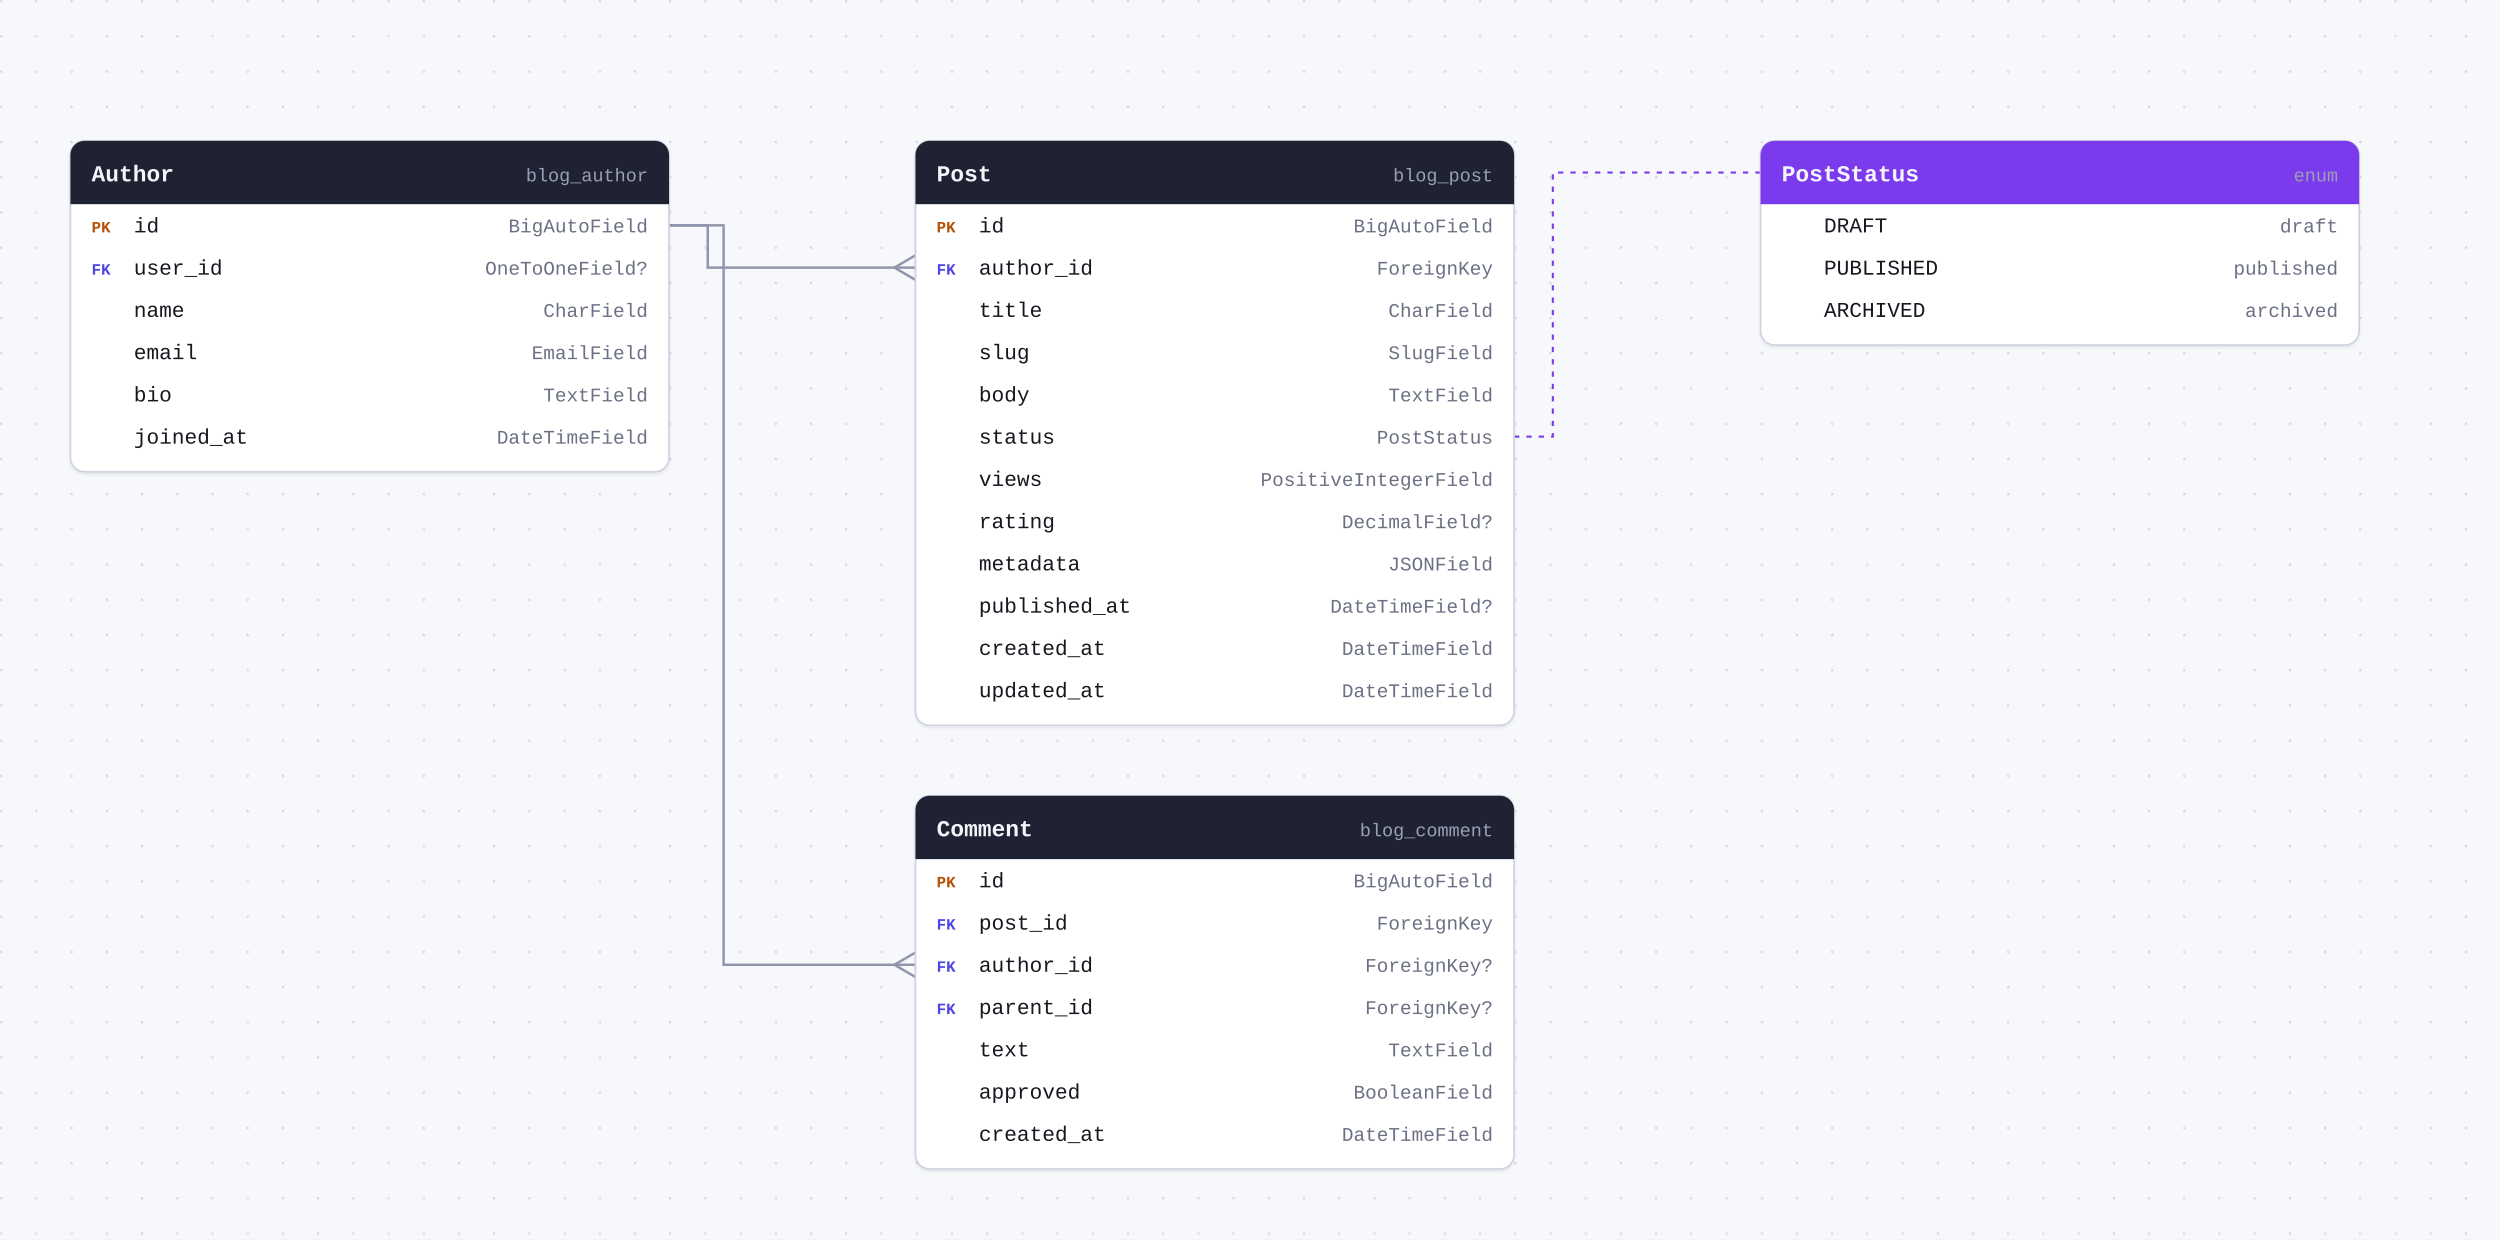
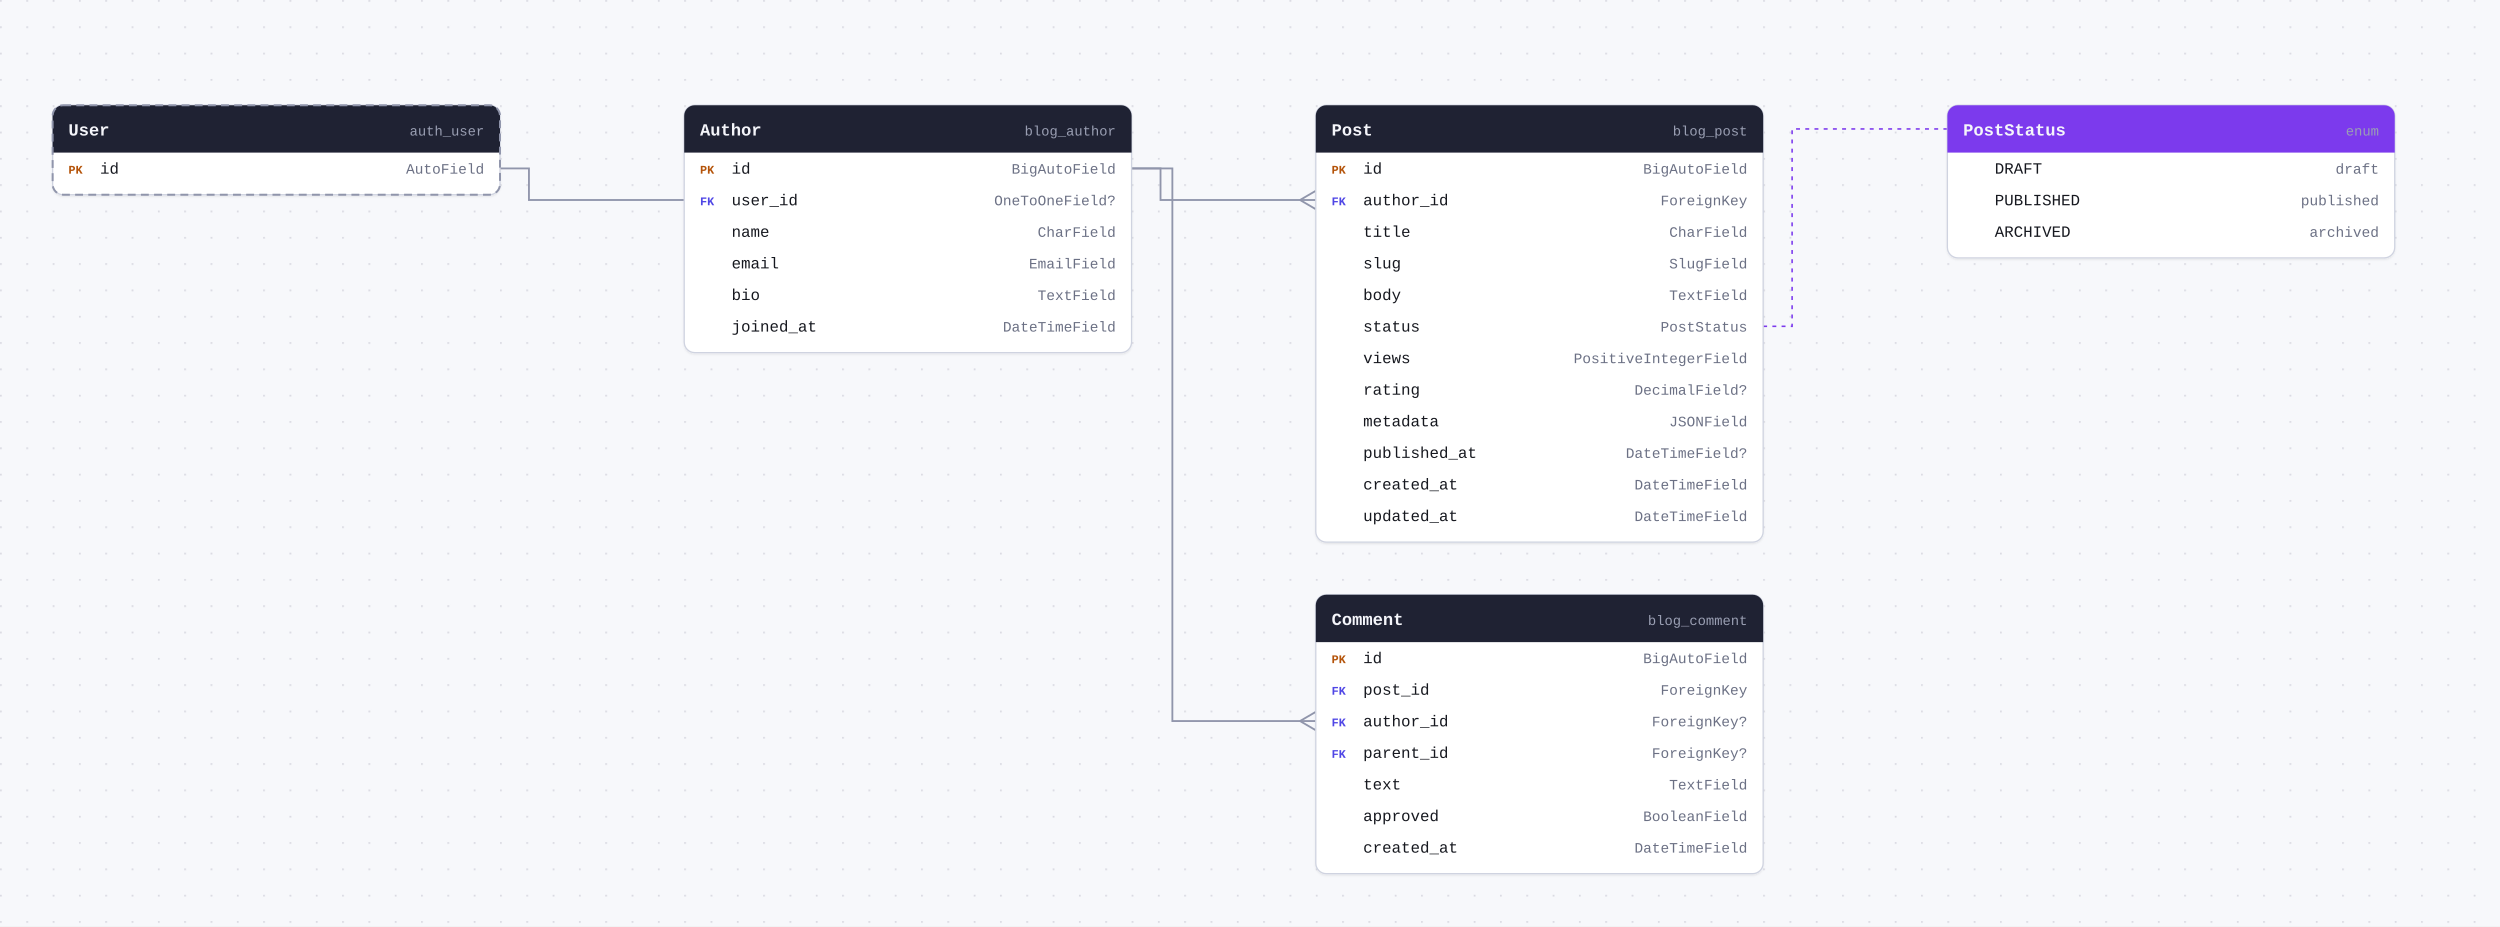
- <svg xmlns="http://www.w3.org/2000/svg" width="1420" height="704" viewBox="0 -40 1420 704">
+ <svg xmlns="http://www.w3.org/2000/svg" width="1900" height="704" viewBox="0 -40 1900 704">
  <defs>
    <pattern id="dots" width="20" height="20" patternUnits="userSpaceOnUse">
      <circle cx="0.7" cy="0.7" r="0.7" fill="#d4d4dc" />
    </pattern>
    <filter id="shadow" x="-5%" y="-5%" width="110%" height="115%">
      <feDropShadow dx="0" dy="1" stdDeviation="1" flood-color="#000000" flood-opacity="0.08" />
    </filter>
  </defs>
-   <rect y="-40" width="1420" height="704" fill="#f7f8fb" />
-   <rect y="-40" width="1420" height="704" fill="url(#dots)" />
+   <rect y="-40" width="1900" height="704" fill="#f7f8fb" />
+   <rect y="-40" width="1900" height="704" fill="url(#dots)" />
  <path class="relation-edge" d="M380 88 L402 88 L402 112 L520 112" fill="none" stroke="#9095ab" stroke-width="1.4" />
-   <path d="M508 112 L520 105 M508 112 L520 119" fill="none" stroke="#9095ab" stroke-width="1.4" />
-   <path class="relation-edge" d="M380 88 L411 88 L411 508 L520 508" fill="none" stroke="#9095ab" stroke-width="1.4" />
-   <path d="M508 508 L520 501 M508 508 L520 515" fill="none" stroke="#9095ab" stroke-width="1.4" />
-   <path class="enum-edge" d="M860 208 L882 208 L882 58 L1000 58" fill="none" stroke="#7c3aed" stroke-width="1.2" stroke-dasharray="3 4" />
+   <path class="relation-edge" d="M860 88 L882 88 L882 112 L1000 112" fill="none" stroke="#9095ab" stroke-width="1.4" />
+   <path d="M988 112 L1000 105 M988 112 L1000 119" fill="none" stroke="#9095ab" stroke-width="1.4" />
+   <path class="relation-edge" d="M860 88 L891 88 L891 508 L1000 508" fill="none" stroke="#9095ab" stroke-width="1.4" />
+   <path d="M988 508 L1000 501 M988 508 L1000 515" fill="none" stroke="#9095ab" stroke-width="1.4" />
+   <path class="enum-edge" d="M1340 208 L1362 208 L1362 58 L1480 58" fill="none" stroke="#7c3aed" stroke-width="1.2" stroke-dasharray="3 4" />
  <g class="model-node">
    <clipPath id="card-0">
-       <rect x="40" y="40" width="340" height="188" rx="8" />
+       <rect x="40" y="40" width="340" height="68" rx="8" />
    </clipPath>
-     <rect x="40" y="40" width="340" height="188" rx="8" fill="#ffffff" stroke="#cfd3e0" filter="url(#shadow)" />
+     <rect x="40" y="40" width="340" height="68" rx="8" fill="#ffffff" stroke="#cfd3e0" filter="url(#shadow)" />
    <rect x="40" y="40" width="340" height="36" fill="#1f2233" clip-path="url(#card-0)" />
-     <text x="52" y="63" font-family="ui-monospace, SF Mono, Menlo, Consolas, Liberation Mono, DejaVu Sans Mono, monospace" font-size="13" font-weight="700" text-anchor="start" fill="#f4f5fa">Author</text>
-     <text x="368" y="63" font-family="ui-monospace, SF Mono, Menlo, Consolas, Liberation Mono, DejaVu Sans Mono, monospace" font-size="10.5" font-weight="400" text-anchor="end" fill="#9a9fb3">blog_author</text>
+     <text x="52" y="63" font-family="ui-monospace, SF Mono, Menlo, Consolas, Liberation Mono, DejaVu Sans Mono, monospace" font-size="13" font-weight="700" text-anchor="start" fill="#f4f5fa">User</text>
+     <text x="368" y="63" font-family="ui-monospace, SF Mono, Menlo, Consolas, Liberation Mono, DejaVu Sans Mono, monospace" font-size="10.5" font-weight="400" text-anchor="end" fill="#9a9fb3">auth_user</text>
    <text x="52" y="92" font-family="ui-monospace, SF Mono, Menlo, Consolas, Liberation Mono, DejaVu Sans Mono, monospace" font-size="9" font-weight="700" text-anchor="start" fill="#b45309">PK</text>
    <text x="76" y="92" font-family="ui-monospace, SF Mono, Menlo, Consolas, Liberation Mono, DejaVu Sans Mono, monospace" font-size="12" font-weight="400" text-anchor="start" fill="#16181f">id</text>
-     <text x="368" y="92" font-family="ui-monospace, SF Mono, Menlo, Consolas, Liberation Mono, DejaVu Sans Mono, monospace" font-size="11" font-weight="400" text-anchor="end" fill="#6b7084">BigAutoField</text>
-     <text x="52" y="116" font-family="ui-monospace, SF Mono, Menlo, Consolas, Liberation Mono, DejaVu Sans Mono, monospace" font-size="9" font-weight="700" text-anchor="start" fill="#4f46e5">FK</text>
-     <text x="76" y="116" font-family="ui-monospace, SF Mono, Menlo, Consolas, Liberation Mono, DejaVu Sans Mono, monospace" font-size="12" font-weight="400" text-anchor="start" fill="#16181f">user_id</text>
-     <text x="368" y="116" font-family="ui-monospace, SF Mono, Menlo, Consolas, Liberation Mono, DejaVu Sans Mono, monospace" font-size="11" font-weight="400" text-anchor="end" fill="#6b7084">OneToOneField?</text>
-     <text x="76" y="140" font-family="ui-monospace, SF Mono, Menlo, Consolas, Liberation Mono, DejaVu Sans Mono, monospace" font-size="12" font-weight="400" text-anchor="start" fill="#16181f">name</text>
-     <text x="368" y="140" font-family="ui-monospace, SF Mono, Menlo, Consolas, Liberation Mono, DejaVu Sans Mono, monospace" font-size="11" font-weight="400" text-anchor="end" fill="#6b7084">CharField</text>
-     <text x="76" y="164" font-family="ui-monospace, SF Mono, Menlo, Consolas, Liberation Mono, DejaVu Sans Mono, monospace" font-size="12" font-weight="400" text-anchor="start" fill="#16181f">email</text>
-     <text x="368" y="164" font-family="ui-monospace, SF Mono, Menlo, Consolas, Liberation Mono, DejaVu Sans Mono, monospace" font-size="11" font-weight="400" text-anchor="end" fill="#6b7084">EmailField</text>
-     <text x="76" y="188" font-family="ui-monospace, SF Mono, Menlo, Consolas, Liberation Mono, DejaVu Sans Mono, monospace" font-size="12" font-weight="400" text-anchor="start" fill="#16181f">bio</text>
-     <text x="368" y="188" font-family="ui-monospace, SF Mono, Menlo, Consolas, Liberation Mono, DejaVu Sans Mono, monospace" font-size="11" font-weight="400" text-anchor="end" fill="#6b7084">TextField</text>
-     <text x="76" y="212" font-family="ui-monospace, SF Mono, Menlo, Consolas, Liberation Mono, DejaVu Sans Mono, monospace" font-size="12" font-weight="400" text-anchor="start" fill="#16181f">joined_at</text>
-     <text x="368" y="212" font-family="ui-monospace, SF Mono, Menlo, Consolas, Liberation Mono, DejaVu Sans Mono, monospace" font-size="11" font-weight="400" text-anchor="end" fill="#6b7084">DateTimeField</text>
+     <text x="368" y="92" font-family="ui-monospace, SF Mono, Menlo, Consolas, Liberation Mono, DejaVu Sans Mono, monospace" font-size="11" font-weight="400" text-anchor="end" fill="#6b7084">AutoField</text>
+     <rect class="external" x="40" y="40" width="340" height="68" rx="8" fill="none" stroke="#9095ab" stroke-width="1.5" stroke-dasharray="6 4" />
  </g>
  <g class="model-node">
    <clipPath id="card-1">
-       <rect x="520" y="40" width="340" height="332" rx="8" />
+       <rect x="520" y="40" width="340" height="188" rx="8" />
    </clipPath>
-     <rect x="520" y="40" width="340" height="332" rx="8" fill="#ffffff" stroke="#cfd3e0" filter="url(#shadow)" />
+     <rect x="520" y="40" width="340" height="188" rx="8" fill="#ffffff" stroke="#cfd3e0" filter="url(#shadow)" />
    <rect x="520" y="40" width="340" height="36" fill="#1f2233" clip-path="url(#card-1)" />
-     <text x="532" y="63" font-family="ui-monospace, SF Mono, Menlo, Consolas, Liberation Mono, DejaVu Sans Mono, monospace" font-size="13" font-weight="700" text-anchor="start" fill="#f4f5fa">Post</text>
-     <text x="848" y="63" font-family="ui-monospace, SF Mono, Menlo, Consolas, Liberation Mono, DejaVu Sans Mono, monospace" font-size="10.5" font-weight="400" text-anchor="end" fill="#9a9fb3">blog_post</text>
+     <text x="532" y="63" font-family="ui-monospace, SF Mono, Menlo, Consolas, Liberation Mono, DejaVu Sans Mono, monospace" font-size="13" font-weight="700" text-anchor="start" fill="#f4f5fa">Author</text>
+     <text x="848" y="63" font-family="ui-monospace, SF Mono, Menlo, Consolas, Liberation Mono, DejaVu Sans Mono, monospace" font-size="10.5" font-weight="400" text-anchor="end" fill="#9a9fb3">blog_author</text>
    <text x="532" y="92" font-family="ui-monospace, SF Mono, Menlo, Consolas, Liberation Mono, DejaVu Sans Mono, monospace" font-size="9" font-weight="700" text-anchor="start" fill="#b45309">PK</text>
    <text x="556" y="92" font-family="ui-monospace, SF Mono, Menlo, Consolas, Liberation Mono, DejaVu Sans Mono, monospace" font-size="12" font-weight="400" text-anchor="start" fill="#16181f">id</text>
    <text x="848" y="92" font-family="ui-monospace, SF Mono, Menlo, Consolas, Liberation Mono, DejaVu Sans Mono, monospace" font-size="11" font-weight="400" text-anchor="end" fill="#6b7084">BigAutoField</text>
    <text x="532" y="116" font-family="ui-monospace, SF Mono, Menlo, Consolas, Liberation Mono, DejaVu Sans Mono, monospace" font-size="9" font-weight="700" text-anchor="start" fill="#4f46e5">FK</text>
-     <text x="556" y="116" font-family="ui-monospace, SF Mono, Menlo, Consolas, Liberation Mono, DejaVu Sans Mono, monospace" font-size="12" font-weight="400" text-anchor="start" fill="#16181f">author_id</text>
-     <text x="848" y="116" font-family="ui-monospace, SF Mono, Menlo, Consolas, Liberation Mono, DejaVu Sans Mono, monospace" font-size="11" font-weight="400" text-anchor="end" fill="#6b7084">ForeignKey</text>
-     <text x="556" y="140" font-family="ui-monospace, SF Mono, Menlo, Consolas, Liberation Mono, DejaVu Sans Mono, monospace" font-size="12" font-weight="400" text-anchor="start" fill="#16181f">title</text>
+     <text x="556" y="116" font-family="ui-monospace, SF Mono, Menlo, Consolas, Liberation Mono, DejaVu Sans Mono, monospace" font-size="12" font-weight="400" text-anchor="start" fill="#16181f">user_id</text>
+     <text x="848" y="116" font-family="ui-monospace, SF Mono, Menlo, Consolas, Liberation Mono, DejaVu Sans Mono, monospace" font-size="11" font-weight="400" text-anchor="end" fill="#6b7084">OneToOneField?</text>
+     <text x="556" y="140" font-family="ui-monospace, SF Mono, Menlo, Consolas, Liberation Mono, DejaVu Sans Mono, monospace" font-size="12" font-weight="400" text-anchor="start" fill="#16181f">name</text>
    <text x="848" y="140" font-family="ui-monospace, SF Mono, Menlo, Consolas, Liberation Mono, DejaVu Sans Mono, monospace" font-size="11" font-weight="400" text-anchor="end" fill="#6b7084">CharField</text>
-     <text x="556" y="164" font-family="ui-monospace, SF Mono, Menlo, Consolas, Liberation Mono, DejaVu Sans Mono, monospace" font-size="12" font-weight="400" text-anchor="start" fill="#16181f">slug</text>
-     <text x="848" y="164" font-family="ui-monospace, SF Mono, Menlo, Consolas, Liberation Mono, DejaVu Sans Mono, monospace" font-size="11" font-weight="400" text-anchor="end" fill="#6b7084">SlugField</text>
-     <text x="556" y="188" font-family="ui-monospace, SF Mono, Menlo, Consolas, Liberation Mono, DejaVu Sans Mono, monospace" font-size="12" font-weight="400" text-anchor="start" fill="#16181f">body</text>
+     <text x="556" y="164" font-family="ui-monospace, SF Mono, Menlo, Consolas, Liberation Mono, DejaVu Sans Mono, monospace" font-size="12" font-weight="400" text-anchor="start" fill="#16181f">email</text>
+     <text x="848" y="164" font-family="ui-monospace, SF Mono, Menlo, Consolas, Liberation Mono, DejaVu Sans Mono, monospace" font-size="11" font-weight="400" text-anchor="end" fill="#6b7084">EmailField</text>
+     <text x="556" y="188" font-family="ui-monospace, SF Mono, Menlo, Consolas, Liberation Mono, DejaVu Sans Mono, monospace" font-size="12" font-weight="400" text-anchor="start" fill="#16181f">bio</text>
    <text x="848" y="188" font-family="ui-monospace, SF Mono, Menlo, Consolas, Liberation Mono, DejaVu Sans Mono, monospace" font-size="11" font-weight="400" text-anchor="end" fill="#6b7084">TextField</text>
-     <text x="556" y="212" font-family="ui-monospace, SF Mono, Menlo, Consolas, Liberation Mono, DejaVu Sans Mono, monospace" font-size="12" font-weight="400" text-anchor="start" fill="#16181f">status</text>
-     <text x="848" y="212" font-family="ui-monospace, SF Mono, Menlo, Consolas, Liberation Mono, DejaVu Sans Mono, monospace" font-size="11" font-weight="400" text-anchor="end" fill="#6b7084">PostStatus</text>
-     <text x="556" y="236" font-family="ui-monospace, SF Mono, Menlo, Consolas, Liberation Mono, DejaVu Sans Mono, monospace" font-size="12" font-weight="400" text-anchor="start" fill="#16181f">views</text>
-     <text x="848" y="236" font-family="ui-monospace, SF Mono, Menlo, Consolas, Liberation Mono, DejaVu Sans Mono, monospace" font-size="11" font-weight="400" text-anchor="end" fill="#6b7084">PositiveIntegerField</text>
-     <text x="556" y="260" font-family="ui-monospace, SF Mono, Menlo, Consolas, Liberation Mono, DejaVu Sans Mono, monospace" font-size="12" font-weight="400" text-anchor="start" fill="#16181f">rating</text>
-     <text x="848" y="260" font-family="ui-monospace, SF Mono, Menlo, Consolas, Liberation Mono, DejaVu Sans Mono, monospace" font-size="11" font-weight="400" text-anchor="end" fill="#6b7084">DecimalField?</text>
-     <text x="556" y="284" font-family="ui-monospace, SF Mono, Menlo, Consolas, Liberation Mono, DejaVu Sans Mono, monospace" font-size="12" font-weight="400" text-anchor="start" fill="#16181f">metadata</text>
-     <text x="848" y="284" font-family="ui-monospace, SF Mono, Menlo, Consolas, Liberation Mono, DejaVu Sans Mono, monospace" font-size="11" font-weight="400" text-anchor="end" fill="#6b7084">JSONField</text>
-     <text x="556" y="308" font-family="ui-monospace, SF Mono, Menlo, Consolas, Liberation Mono, DejaVu Sans Mono, monospace" font-size="12" font-weight="400" text-anchor="start" fill="#16181f">published_at</text>
-     <text x="848" y="308" font-family="ui-monospace, SF Mono, Menlo, Consolas, Liberation Mono, DejaVu Sans Mono, monospace" font-size="11" font-weight="400" text-anchor="end" fill="#6b7084">DateTimeField?</text>
-     <text x="556" y="332" font-family="ui-monospace, SF Mono, Menlo, Consolas, Liberation Mono, DejaVu Sans Mono, monospace" font-size="12" font-weight="400" text-anchor="start" fill="#16181f">created_at</text>
-     <text x="848" y="332" font-family="ui-monospace, SF Mono, Menlo, Consolas, Liberation Mono, DejaVu Sans Mono, monospace" font-size="11" font-weight="400" text-anchor="end" fill="#6b7084">DateTimeField</text>
-     <text x="556" y="356" font-family="ui-monospace, SF Mono, Menlo, Consolas, Liberation Mono, DejaVu Sans Mono, monospace" font-size="12" font-weight="400" text-anchor="start" fill="#16181f">updated_at</text>
-     <text x="848" y="356" font-family="ui-monospace, SF Mono, Menlo, Consolas, Liberation Mono, DejaVu Sans Mono, monospace" font-size="11" font-weight="400" text-anchor="end" fill="#6b7084">DateTimeField</text>
+     <text x="556" y="212" font-family="ui-monospace, SF Mono, Menlo, Consolas, Liberation Mono, DejaVu Sans Mono, monospace" font-size="12" font-weight="400" text-anchor="start" fill="#16181f">joined_at</text>
+     <text x="848" y="212" font-family="ui-monospace, SF Mono, Menlo, Consolas, Liberation Mono, DejaVu Sans Mono, monospace" font-size="11" font-weight="400" text-anchor="end" fill="#6b7084">DateTimeField</text>
  </g>
  <g class="model-node">
    <clipPath id="card-2">
-       <rect x="520" y="412" width="340" height="212" rx="8" />
+       <rect x="1000" y="40" width="340" height="332" rx="8" />
    </clipPath>
-     <rect x="520" y="412" width="340" height="212" rx="8" fill="#ffffff" stroke="#cfd3e0" filter="url(#shadow)" />
-     <rect x="520" y="412" width="340" height="36" fill="#1f2233" clip-path="url(#card-2)" />
-     <text x="532" y="435" font-family="ui-monospace, SF Mono, Menlo, Consolas, Liberation Mono, DejaVu Sans Mono, monospace" font-size="13" font-weight="700" text-anchor="start" fill="#f4f5fa">Comment</text>
-     <text x="848" y="435" font-family="ui-monospace, SF Mono, Menlo, Consolas, Liberation Mono, DejaVu Sans Mono, monospace" font-size="10.5" font-weight="400" text-anchor="end" fill="#9a9fb3">blog_comment</text>
-     <text x="532" y="464" font-family="ui-monospace, SF Mono, Menlo, Consolas, Liberation Mono, DejaVu Sans Mono, monospace" font-size="9" font-weight="700" text-anchor="start" fill="#b45309">PK</text>
-     <text x="556" y="464" font-family="ui-monospace, SF Mono, Menlo, Consolas, Liberation Mono, DejaVu Sans Mono, monospace" font-size="12" font-weight="400" text-anchor="start" fill="#16181f">id</text>
-     <text x="848" y="464" font-family="ui-monospace, SF Mono, Menlo, Consolas, Liberation Mono, DejaVu Sans Mono, monospace" font-size="11" font-weight="400" text-anchor="end" fill="#6b7084">BigAutoField</text>
-     <text x="532" y="488" font-family="ui-monospace, SF Mono, Menlo, Consolas, Liberation Mono, DejaVu Sans Mono, monospace" font-size="9" font-weight="700" text-anchor="start" fill="#4f46e5">FK</text>
-     <text x="556" y="488" font-family="ui-monospace, SF Mono, Menlo, Consolas, Liberation Mono, DejaVu Sans Mono, monospace" font-size="12" font-weight="400" text-anchor="start" fill="#16181f">post_id</text>
-     <text x="848" y="488" font-family="ui-monospace, SF Mono, Menlo, Consolas, Liberation Mono, DejaVu Sans Mono, monospace" font-size="11" font-weight="400" text-anchor="end" fill="#6b7084">ForeignKey</text>
-     <text x="532" y="512" font-family="ui-monospace, SF Mono, Menlo, Consolas, Liberation Mono, DejaVu Sans Mono, monospace" font-size="9" font-weight="700" text-anchor="start" fill="#4f46e5">FK</text>
-     <text x="556" y="512" font-family="ui-monospace, SF Mono, Menlo, Consolas, Liberation Mono, DejaVu Sans Mono, monospace" font-size="12" font-weight="400" text-anchor="start" fill="#16181f">author_id</text>
-     <text x="848" y="512" font-family="ui-monospace, SF Mono, Menlo, Consolas, Liberation Mono, DejaVu Sans Mono, monospace" font-size="11" font-weight="400" text-anchor="end" fill="#6b7084">ForeignKey?</text>
-     <text x="532" y="536" font-family="ui-monospace, SF Mono, Menlo, Consolas, Liberation Mono, DejaVu Sans Mono, monospace" font-size="9" font-weight="700" text-anchor="start" fill="#4f46e5">FK</text>
-     <text x="556" y="536" font-family="ui-monospace, SF Mono, Menlo, Consolas, Liberation Mono, DejaVu Sans Mono, monospace" font-size="12" font-weight="400" text-anchor="start" fill="#16181f">parent_id</text>
-     <text x="848" y="536" font-family="ui-monospace, SF Mono, Menlo, Consolas, Liberation Mono, DejaVu Sans Mono, monospace" font-size="11" font-weight="400" text-anchor="end" fill="#6b7084">ForeignKey?</text>
-     <text x="556" y="560" font-family="ui-monospace, SF Mono, Menlo, Consolas, Liberation Mono, DejaVu Sans Mono, monospace" font-size="12" font-weight="400" text-anchor="start" fill="#16181f">text</text>
-     <text x="848" y="560" font-family="ui-monospace, SF Mono, Menlo, Consolas, Liberation Mono, DejaVu Sans Mono, monospace" font-size="11" font-weight="400" text-anchor="end" fill="#6b7084">TextField</text>
-     <text x="556" y="584" font-family="ui-monospace, SF Mono, Menlo, Consolas, Liberation Mono, DejaVu Sans Mono, monospace" font-size="12" font-weight="400" text-anchor="start" fill="#16181f">approved</text>
-     <text x="848" y="584" font-family="ui-monospace, SF Mono, Menlo, Consolas, Liberation Mono, DejaVu Sans Mono, monospace" font-size="11" font-weight="400" text-anchor="end" fill="#6b7084">BooleanField</text>
-     <text x="556" y="608" font-family="ui-monospace, SF Mono, Menlo, Consolas, Liberation Mono, DejaVu Sans Mono, monospace" font-size="12" font-weight="400" text-anchor="start" fill="#16181f">created_at</text>
-     <text x="848" y="608" font-family="ui-monospace, SF Mono, Menlo, Consolas, Liberation Mono, DejaVu Sans Mono, monospace" font-size="11" font-weight="400" text-anchor="end" fill="#6b7084">DateTimeField</text>
+     <rect x="1000" y="40" width="340" height="332" rx="8" fill="#ffffff" stroke="#cfd3e0" filter="url(#shadow)" />
+     <rect x="1000" y="40" width="340" height="36" fill="#1f2233" clip-path="url(#card-2)" />
+     <text x="1012" y="63" font-family="ui-monospace, SF Mono, Menlo, Consolas, Liberation Mono, DejaVu Sans Mono, monospace" font-size="13" font-weight="700" text-anchor="start" fill="#f4f5fa">Post</text>
+     <text x="1328" y="63" font-family="ui-monospace, SF Mono, Menlo, Consolas, Liberation Mono, DejaVu Sans Mono, monospace" font-size="10.5" font-weight="400" text-anchor="end" fill="#9a9fb3">blog_post</text>
+     <text x="1012" y="92" font-family="ui-monospace, SF Mono, Menlo, Consolas, Liberation Mono, DejaVu Sans Mono, monospace" font-size="9" font-weight="700" text-anchor="start" fill="#b45309">PK</text>
+     <text x="1036" y="92" font-family="ui-monospace, SF Mono, Menlo, Consolas, Liberation Mono, DejaVu Sans Mono, monospace" font-size="12" font-weight="400" text-anchor="start" fill="#16181f">id</text>
+     <text x="1328" y="92" font-family="ui-monospace, SF Mono, Menlo, Consolas, Liberation Mono, DejaVu Sans Mono, monospace" font-size="11" font-weight="400" text-anchor="end" fill="#6b7084">BigAutoField</text>
+     <text x="1012" y="116" font-family="ui-monospace, SF Mono, Menlo, Consolas, Liberation Mono, DejaVu Sans Mono, monospace" font-size="9" font-weight="700" text-anchor="start" fill="#4f46e5">FK</text>
+     <text x="1036" y="116" font-family="ui-monospace, SF Mono, Menlo, Consolas, Liberation Mono, DejaVu Sans Mono, monospace" font-size="12" font-weight="400" text-anchor="start" fill="#16181f">author_id</text>
+     <text x="1328" y="116" font-family="ui-monospace, SF Mono, Menlo, Consolas, Liberation Mono, DejaVu Sans Mono, monospace" font-size="11" font-weight="400" text-anchor="end" fill="#6b7084">ForeignKey</text>
+     <text x="1036" y="140" font-family="ui-monospace, SF Mono, Menlo, Consolas, Liberation Mono, DejaVu Sans Mono, monospace" font-size="12" font-weight="400" text-anchor="start" fill="#16181f">title</text>
+     <text x="1328" y="140" font-family="ui-monospace, SF Mono, Menlo, Consolas, Liberation Mono, DejaVu Sans Mono, monospace" font-size="11" font-weight="400" text-anchor="end" fill="#6b7084">CharField</text>
+     <text x="1036" y="164" font-family="ui-monospace, SF Mono, Menlo, Consolas, Liberation Mono, DejaVu Sans Mono, monospace" font-size="12" font-weight="400" text-anchor="start" fill="#16181f">slug</text>
+     <text x="1328" y="164" font-family="ui-monospace, SF Mono, Menlo, Consolas, Liberation Mono, DejaVu Sans Mono, monospace" font-size="11" font-weight="400" text-anchor="end" fill="#6b7084">SlugField</text>
+     <text x="1036" y="188" font-family="ui-monospace, SF Mono, Menlo, Consolas, Liberation Mono, DejaVu Sans Mono, monospace" font-size="12" font-weight="400" text-anchor="start" fill="#16181f">body</text>
+     <text x="1328" y="188" font-family="ui-monospace, SF Mono, Menlo, Consolas, Liberation Mono, DejaVu Sans Mono, monospace" font-size="11" font-weight="400" text-anchor="end" fill="#6b7084">TextField</text>
+     <text x="1036" y="212" font-family="ui-monospace, SF Mono, Menlo, Consolas, Liberation Mono, DejaVu Sans Mono, monospace" font-size="12" font-weight="400" text-anchor="start" fill="#16181f">status</text>
+     <text x="1328" y="212" font-family="ui-monospace, SF Mono, Menlo, Consolas, Liberation Mono, DejaVu Sans Mono, monospace" font-size="11" font-weight="400" text-anchor="end" fill="#6b7084">PostStatus</text>
+     <text x="1036" y="236" font-family="ui-monospace, SF Mono, Menlo, Consolas, Liberation Mono, DejaVu Sans Mono, monospace" font-size="12" font-weight="400" text-anchor="start" fill="#16181f">views</text>
+     <text x="1328" y="236" font-family="ui-monospace, SF Mono, Menlo, Consolas, Liberation Mono, DejaVu Sans Mono, monospace" font-size="11" font-weight="400" text-anchor="end" fill="#6b7084">PositiveIntegerField</text>
+     <text x="1036" y="260" font-family="ui-monospace, SF Mono, Menlo, Consolas, Liberation Mono, DejaVu Sans Mono, monospace" font-size="12" font-weight="400" text-anchor="start" fill="#16181f">rating</text>
+     <text x="1328" y="260" font-family="ui-monospace, SF Mono, Menlo, Consolas, Liberation Mono, DejaVu Sans Mono, monospace" font-size="11" font-weight="400" text-anchor="end" fill="#6b7084">DecimalField?</text>
+     <text x="1036" y="284" font-family="ui-monospace, SF Mono, Menlo, Consolas, Liberation Mono, DejaVu Sans Mono, monospace" font-size="12" font-weight="400" text-anchor="start" fill="#16181f">metadata</text>
+     <text x="1328" y="284" font-family="ui-monospace, SF Mono, Menlo, Consolas, Liberation Mono, DejaVu Sans Mono, monospace" font-size="11" font-weight="400" text-anchor="end" fill="#6b7084">JSONField</text>
+     <text x="1036" y="308" font-family="ui-monospace, SF Mono, Menlo, Consolas, Liberation Mono, DejaVu Sans Mono, monospace" font-size="12" font-weight="400" text-anchor="start" fill="#16181f">published_at</text>
+     <text x="1328" y="308" font-family="ui-monospace, SF Mono, Menlo, Consolas, Liberation Mono, DejaVu Sans Mono, monospace" font-size="11" font-weight="400" text-anchor="end" fill="#6b7084">DateTimeField?</text>
+     <text x="1036" y="332" font-family="ui-monospace, SF Mono, Menlo, Consolas, Liberation Mono, DejaVu Sans Mono, monospace" font-size="12" font-weight="400" text-anchor="start" fill="#16181f">created_at</text>
+     <text x="1328" y="332" font-family="ui-monospace, SF Mono, Menlo, Consolas, Liberation Mono, DejaVu Sans Mono, monospace" font-size="11" font-weight="400" text-anchor="end" fill="#6b7084">DateTimeField</text>
+     <text x="1036" y="356" font-family="ui-monospace, SF Mono, Menlo, Consolas, Liberation Mono, DejaVu Sans Mono, monospace" font-size="12" font-weight="400" text-anchor="start" fill="#16181f">updated_at</text>
+     <text x="1328" y="356" font-family="ui-monospace, SF Mono, Menlo, Consolas, Liberation Mono, DejaVu Sans Mono, monospace" font-size="11" font-weight="400" text-anchor="end" fill="#6b7084">DateTimeField</text>
+   </g>
+   <g class="model-node">
+     <clipPath id="card-3">
+       <rect x="1000" y="412" width="340" height="212" rx="8" />
+     </clipPath>
+     <rect x="1000" y="412" width="340" height="212" rx="8" fill="#ffffff" stroke="#cfd3e0" filter="url(#shadow)" />
+     <rect x="1000" y="412" width="340" height="36" fill="#1f2233" clip-path="url(#card-3)" />
+     <text x="1012" y="435" font-family="ui-monospace, SF Mono, Menlo, Consolas, Liberation Mono, DejaVu Sans Mono, monospace" font-size="13" font-weight="700" text-anchor="start" fill="#f4f5fa">Comment</text>
+     <text x="1328" y="435" font-family="ui-monospace, SF Mono, Menlo, Consolas, Liberation Mono, DejaVu Sans Mono, monospace" font-size="10.5" font-weight="400" text-anchor="end" fill="#9a9fb3">blog_comment</text>
+     <text x="1012" y="464" font-family="ui-monospace, SF Mono, Menlo, Consolas, Liberation Mono, DejaVu Sans Mono, monospace" font-size="9" font-weight="700" text-anchor="start" fill="#b45309">PK</text>
+     <text x="1036" y="464" font-family="ui-monospace, SF Mono, Menlo, Consolas, Liberation Mono, DejaVu Sans Mono, monospace" font-size="12" font-weight="400" text-anchor="start" fill="#16181f">id</text>
+     <text x="1328" y="464" font-family="ui-monospace, SF Mono, Menlo, Consolas, Liberation Mono, DejaVu Sans Mono, monospace" font-size="11" font-weight="400" text-anchor="end" fill="#6b7084">BigAutoField</text>
+     <text x="1012" y="488" font-family="ui-monospace, SF Mono, Menlo, Consolas, Liberation Mono, DejaVu Sans Mono, monospace" font-size="9" font-weight="700" text-anchor="start" fill="#4f46e5">FK</text>
+     <text x="1036" y="488" font-family="ui-monospace, SF Mono, Menlo, Consolas, Liberation Mono, DejaVu Sans Mono, monospace" font-size="12" font-weight="400" text-anchor="start" fill="#16181f">post_id</text>
+     <text x="1328" y="488" font-family="ui-monospace, SF Mono, Menlo, Consolas, Liberation Mono, DejaVu Sans Mono, monospace" font-size="11" font-weight="400" text-anchor="end" fill="#6b7084">ForeignKey</text>
+     <text x="1012" y="512" font-family="ui-monospace, SF Mono, Menlo, Consolas, Liberation Mono, DejaVu Sans Mono, monospace" font-size="9" font-weight="700" text-anchor="start" fill="#4f46e5">FK</text>
+     <text x="1036" y="512" font-family="ui-monospace, SF Mono, Menlo, Consolas, Liberation Mono, DejaVu Sans Mono, monospace" font-size="12" font-weight="400" text-anchor="start" fill="#16181f">author_id</text>
+     <text x="1328" y="512" font-family="ui-monospace, SF Mono, Menlo, Consolas, Liberation Mono, DejaVu Sans Mono, monospace" font-size="11" font-weight="400" text-anchor="end" fill="#6b7084">ForeignKey?</text>
+     <text x="1012" y="536" font-family="ui-monospace, SF Mono, Menlo, Consolas, Liberation Mono, DejaVu Sans Mono, monospace" font-size="9" font-weight="700" text-anchor="start" fill="#4f46e5">FK</text>
+     <text x="1036" y="536" font-family="ui-monospace, SF Mono, Menlo, Consolas, Liberation Mono, DejaVu Sans Mono, monospace" font-size="12" font-weight="400" text-anchor="start" fill="#16181f">parent_id</text>
+     <text x="1328" y="536" font-family="ui-monospace, SF Mono, Menlo, Consolas, Liberation Mono, DejaVu Sans Mono, monospace" font-size="11" font-weight="400" text-anchor="end" fill="#6b7084">ForeignKey?</text>
+     <text x="1036" y="560" font-family="ui-monospace, SF Mono, Menlo, Consolas, Liberation Mono, DejaVu Sans Mono, monospace" font-size="12" font-weight="400" text-anchor="start" fill="#16181f">text</text>
+     <text x="1328" y="560" font-family="ui-monospace, SF Mono, Menlo, Consolas, Liberation Mono, DejaVu Sans Mono, monospace" font-size="11" font-weight="400" text-anchor="end" fill="#6b7084">TextField</text>
+     <text x="1036" y="584" font-family="ui-monospace, SF Mono, Menlo, Consolas, Liberation Mono, DejaVu Sans Mono, monospace" font-size="12" font-weight="400" text-anchor="start" fill="#16181f">approved</text>
+     <text x="1328" y="584" font-family="ui-monospace, SF Mono, Menlo, Consolas, Liberation Mono, DejaVu Sans Mono, monospace" font-size="11" font-weight="400" text-anchor="end" fill="#6b7084">BooleanField</text>
+     <text x="1036" y="608" font-family="ui-monospace, SF Mono, Menlo, Consolas, Liberation Mono, DejaVu Sans Mono, monospace" font-size="12" font-weight="400" text-anchor="start" fill="#16181f">created_at</text>
+     <text x="1328" y="608" font-family="ui-monospace, SF Mono, Menlo, Consolas, Liberation Mono, DejaVu Sans Mono, monospace" font-size="11" font-weight="400" text-anchor="end" fill="#6b7084">DateTimeField</text>
  </g>
  <g class="enum-node">
-     <clipPath id="card-3">
-       <rect x="1000" y="40" width="340" height="116" rx="8" />
+     <clipPath id="card-4">
+       <rect x="1480" y="40" width="340" height="116" rx="8" />
    </clipPath>
-     <rect x="1000" y="40" width="340" height="116" rx="8" fill="#ffffff" stroke="#cfd3e0" filter="url(#shadow)" />
-     <rect x="1000" y="40" width="340" height="36" fill="#7c3aed" clip-path="url(#card-3)" />
-     <text x="1012" y="63" font-family="ui-monospace, SF Mono, Menlo, Consolas, Liberation Mono, DejaVu Sans Mono, monospace" font-size="13" font-weight="700" text-anchor="start" fill="#f4f5fa">PostStatus</text>
-     <text x="1328" y="63" font-family="ui-monospace, SF Mono, Menlo, Consolas, Liberation Mono, DejaVu Sans Mono, monospace" font-size="10.5" font-weight="400" text-anchor="end" fill="#9a9fb3">enum</text>
-     <text x="1036" y="92" font-family="ui-monospace, SF Mono, Menlo, Consolas, Liberation Mono, DejaVu Sans Mono, monospace" font-size="12" font-weight="400" text-anchor="start" fill="#16181f">DRAFT</text>
-     <text x="1328" y="92" font-family="ui-monospace, SF Mono, Menlo, Consolas, Liberation Mono, DejaVu Sans Mono, monospace" font-size="11" font-weight="400" text-anchor="end" fill="#6b7084">draft</text>
-     <text x="1036" y="116" font-family="ui-monospace, SF Mono, Menlo, Consolas, Liberation Mono, DejaVu Sans Mono, monospace" font-size="12" font-weight="400" text-anchor="start" fill="#16181f">PUBLISHED</text>
-     <text x="1328" y="116" font-family="ui-monospace, SF Mono, Menlo, Consolas, Liberation Mono, DejaVu Sans Mono, monospace" font-size="11" font-weight="400" text-anchor="end" fill="#6b7084">published</text>
-     <text x="1036" y="140" font-family="ui-monospace, SF Mono, Menlo, Consolas, Liberation Mono, DejaVu Sans Mono, monospace" font-size="12" font-weight="400" text-anchor="start" fill="#16181f">ARCHIVED</text>
-     <text x="1328" y="140" font-family="ui-monospace, SF Mono, Menlo, Consolas, Liberation Mono, DejaVu Sans Mono, monospace" font-size="11" font-weight="400" text-anchor="end" fill="#6b7084">archived</text>
+     <rect x="1480" y="40" width="340" height="116" rx="8" fill="#ffffff" stroke="#cfd3e0" filter="url(#shadow)" />
+     <rect x="1480" y="40" width="340" height="36" fill="#7c3aed" clip-path="url(#card-4)" />
+     <text x="1492" y="63" font-family="ui-monospace, SF Mono, Menlo, Consolas, Liberation Mono, DejaVu Sans Mono, monospace" font-size="13" font-weight="700" text-anchor="start" fill="#f4f5fa">PostStatus</text>
+     <text x="1808" y="63" font-family="ui-monospace, SF Mono, Menlo, Consolas, Liberation Mono, DejaVu Sans Mono, monospace" font-size="10.5" font-weight="400" text-anchor="end" fill="#9a9fb3">enum</text>
+     <text x="1516" y="92" font-family="ui-monospace, SF Mono, Menlo, Consolas, Liberation Mono, DejaVu Sans Mono, monospace" font-size="12" font-weight="400" text-anchor="start" fill="#16181f">DRAFT</text>
+     <text x="1808" y="92" font-family="ui-monospace, SF Mono, Menlo, Consolas, Liberation Mono, DejaVu Sans Mono, monospace" font-size="11" font-weight="400" text-anchor="end" fill="#6b7084">draft</text>
+     <text x="1516" y="116" font-family="ui-monospace, SF Mono, Menlo, Consolas, Liberation Mono, DejaVu Sans Mono, monospace" font-size="12" font-weight="400" text-anchor="start" fill="#16181f">PUBLISHED</text>
+     <text x="1808" y="116" font-family="ui-monospace, SF Mono, Menlo, Consolas, Liberation Mono, DejaVu Sans Mono, monospace" font-size="11" font-weight="400" text-anchor="end" fill="#6b7084">published</text>
+     <text x="1516" y="140" font-family="ui-monospace, SF Mono, Menlo, Consolas, Liberation Mono, DejaVu Sans Mono, monospace" font-size="12" font-weight="400" text-anchor="start" fill="#16181f">ARCHIVED</text>
+     <text x="1808" y="140" font-family="ui-monospace, SF Mono, Menlo, Consolas, Liberation Mono, DejaVu Sans Mono, monospace" font-size="11" font-weight="400" text-anchor="end" fill="#6b7084">archived</text>
  </g>
</svg>
